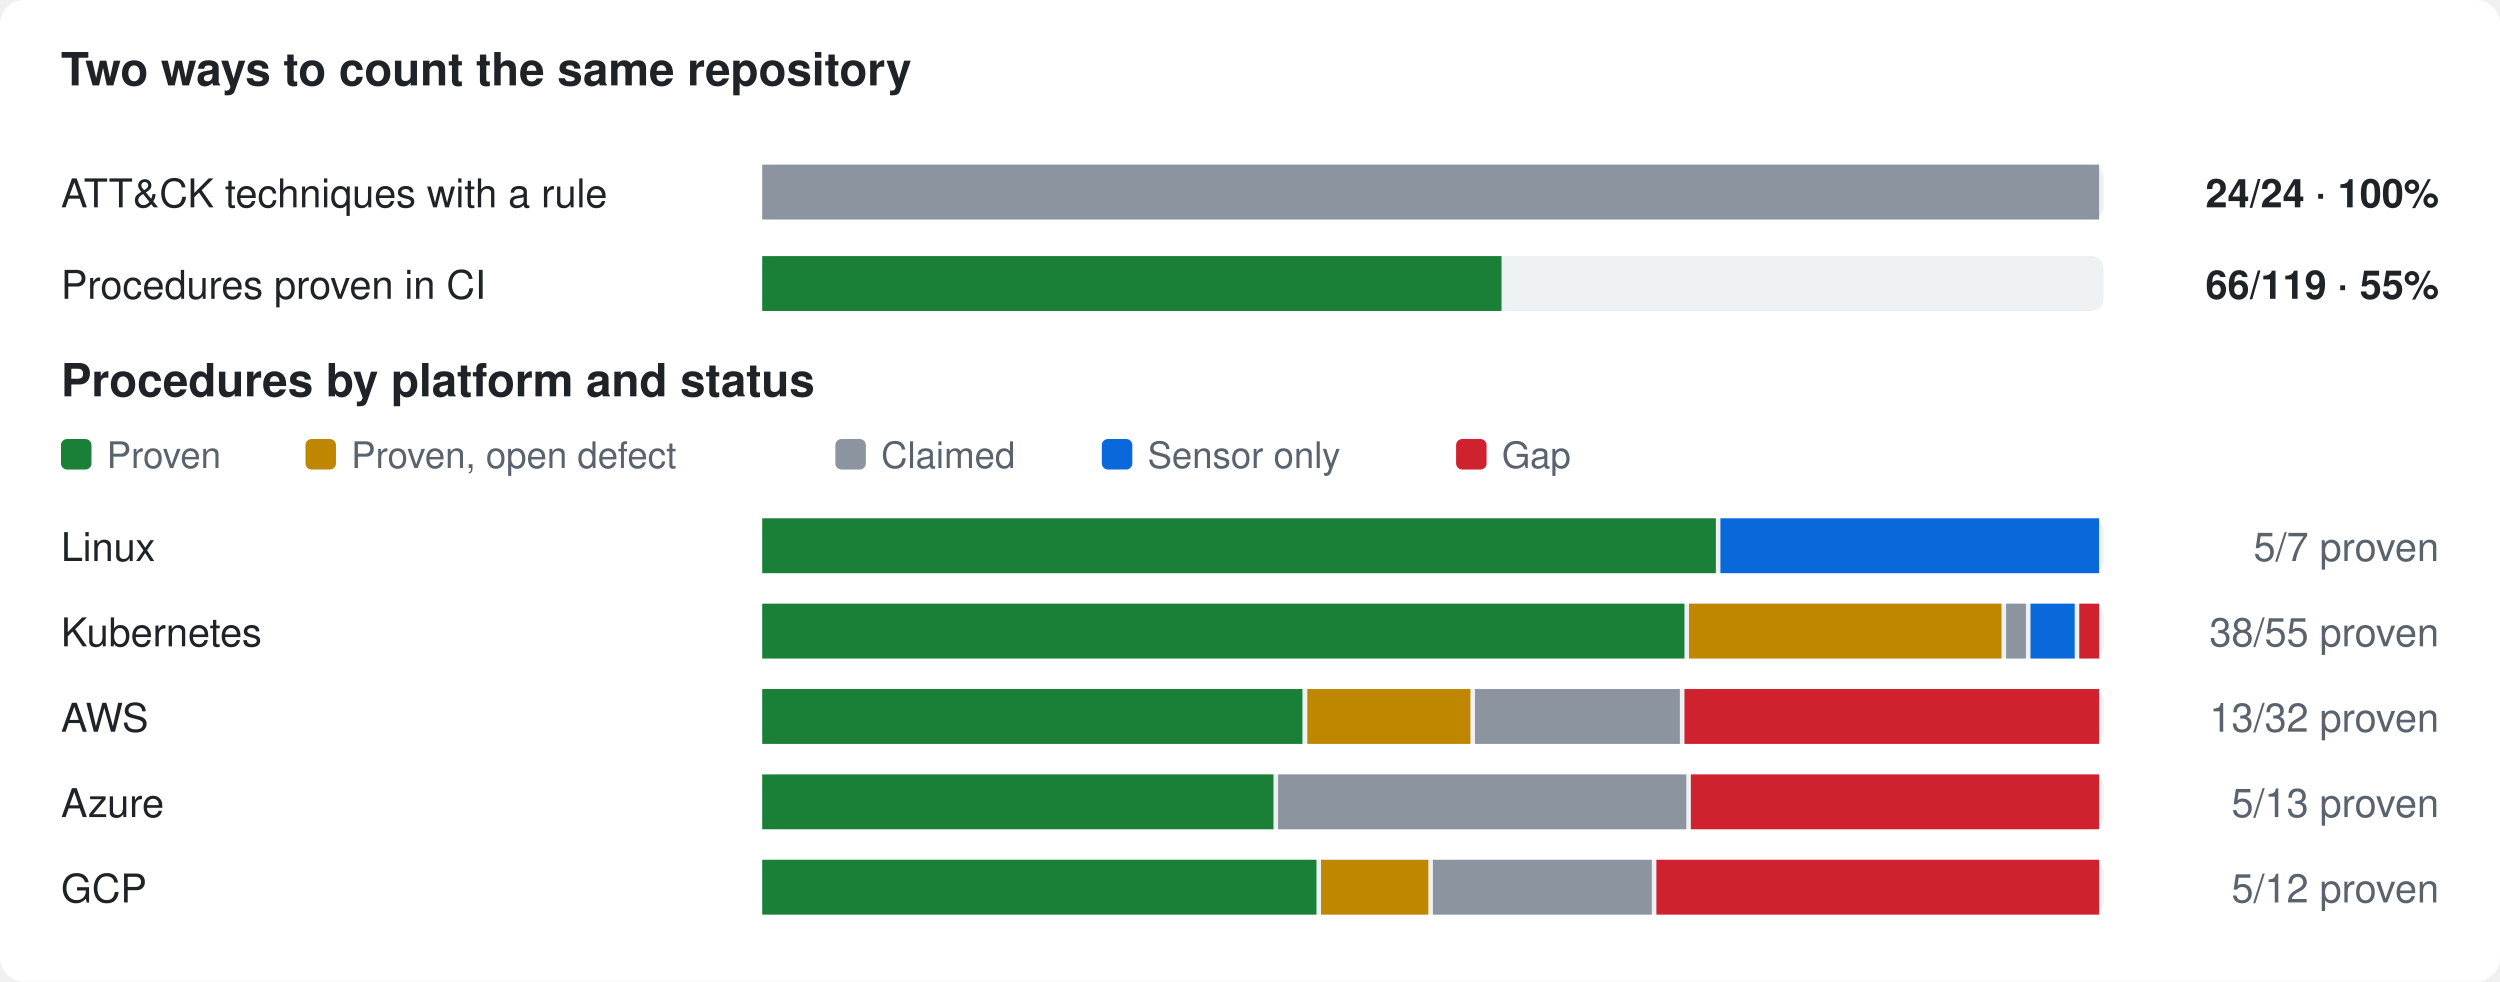
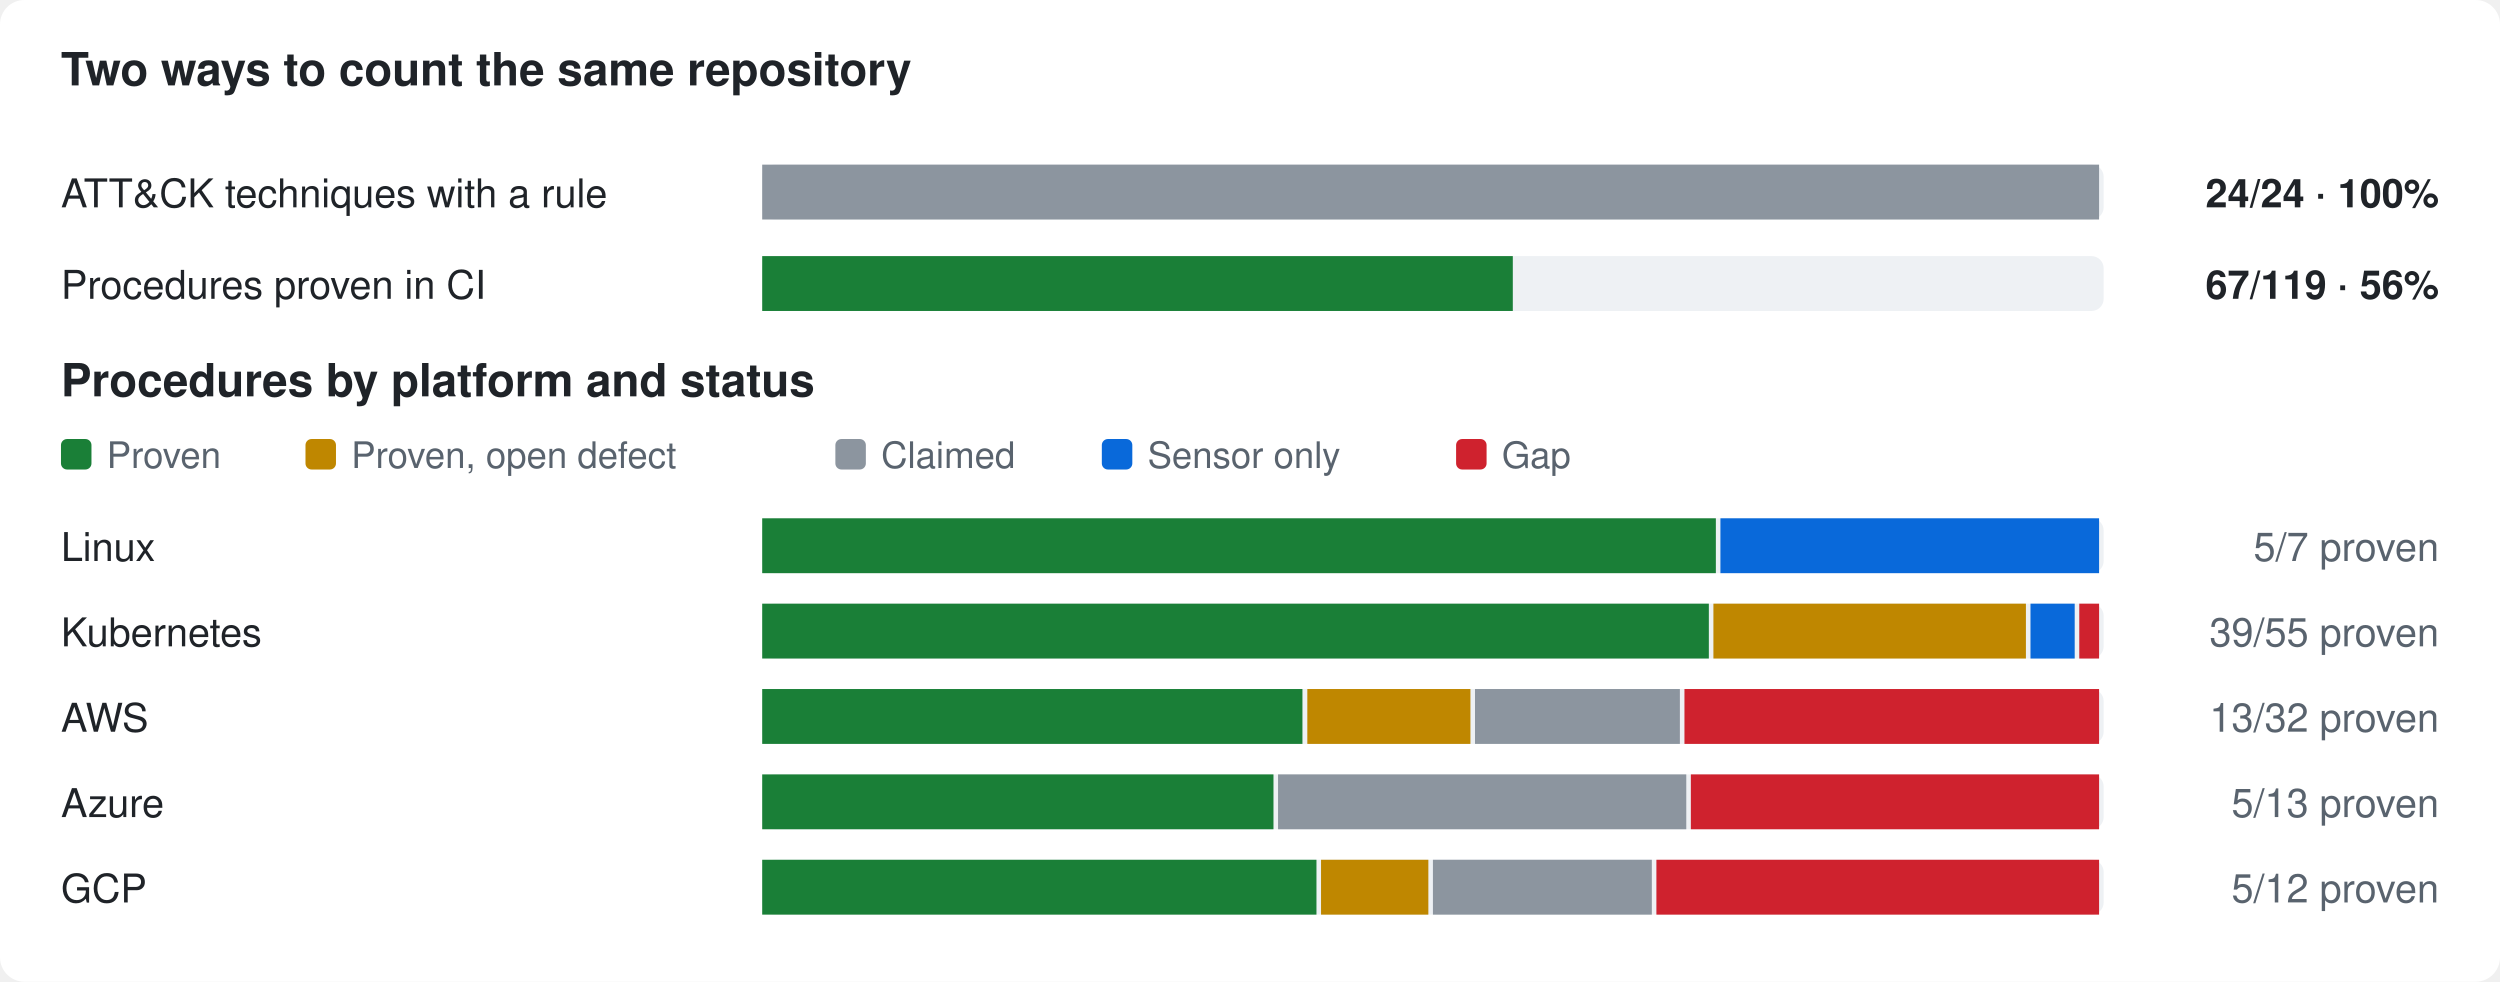
- <svg xmlns="http://www.w3.org/2000/svg" width="820" height="322" viewBox="0 0 820 322" font-family="-apple-system,BlinkMacSystemFont,'Segoe UI',Helvetica,Arial,sans-serif" role="img" aria-label="Procedure coverage: 66 of 119 procedures proven in CI">
+ <svg xmlns="http://www.w3.org/2000/svg" width="820" height="322" viewBox="0 0 820 322" font-family="-apple-system,BlinkMacSystemFont,'Segoe UI',Helvetica,Arial,sans-serif" role="img" aria-label="Procedure coverage: 67 of 119 procedures proven in CI">
  <rect width="820" height="322" rx="8" fill="#ffffff" />
  <text x="20" y="28" fill="#1f2328" font-size="15" font-weight="600" text-anchor="start">Two ways to count the same repository</text>
  <text x="20" y="68" fill="#1f2328" font-size="13" font-weight="400" text-anchor="start">ATT&amp;CK techniques with a rule</text>
  <rect x="250" y="54" width="440" height="18" rx="4" fill="#eef1f4" />
  <rect x="250.0" y="54" width="438.5" height="18" fill="#8c959f" />
  <text x="800" y="68" fill="#1f2328" font-size="13" font-weight="600" text-anchor="end">24/24 · 100%</text>
  <text x="20" y="98" fill="#1f2328" font-size="13" font-weight="400" text-anchor="start">Procedures proven in CI</text>
  <rect x="250" y="84" width="440" height="18" rx="4" fill="#eef1f4" />
-   <rect x="250.0" y="84" width="242.5" height="18" fill="#1a7f37" />
-   <text x="800" y="98" fill="#1f2328" font-size="13" font-weight="600" text-anchor="end">66/119 · 55%</text>
+   <rect x="250.0" y="84" width="246.2" height="18" fill="#1a7f37" />
+   <text x="800" y="98" fill="#1f2328" font-size="13" font-weight="600" text-anchor="end">67/119 · 56%</text>
  <text x="20" y="130" fill="#1f2328" font-size="15" font-weight="600" text-anchor="start">Procedures by platform and status</text>
  <rect x="20" y="144" width="10" height="10" rx="2" fill="#1a7f37" />
  <text x="35" y="153.5" fill="#59636e" font-size="12" font-weight="400" text-anchor="start">Proven</text>
  <rect x="100.2" y="144" width="10" height="10" rx="2" fill="#bf8700" />
  <text x="115.2" y="153.5" fill="#59636e" font-size="12" font-weight="400" text-anchor="start">Proven, open defect</text>
  <rect x="274.0" y="144" width="10" height="10" rx="2" fill="#8c959f" />
  <text x="289.0" y="153.5" fill="#59636e" font-size="12" font-weight="400" text-anchor="start">Claimed</text>
  <rect x="361.4" y="144" width="10" height="10" rx="2" fill="#0969da" />
  <text x="376.4" y="153.5" fill="#59636e" font-size="12" font-weight="400" text-anchor="start">Sensor only</text>
  <rect x="477.6" y="144" width="10" height="10" rx="2" fill="#cf222e" />
  <text x="492.6" y="153.5" fill="#59636e" font-size="12" font-weight="400" text-anchor="start">Gap</text>
  <text x="20" y="184" fill="#1f2328" font-size="13" font-weight="400" text-anchor="start">Linux</text>
  <rect x="250" y="170" width="440" height="18" rx="4" fill="#eef1f4" />
  <rect x="250.0" y="170" width="312.8" height="18" fill="#1a7f37" />
  <rect x="564.3" y="170" width="124.2" height="18" fill="#0969da" />
  <text x="800" y="184" fill="#59636e" font-size="13" font-weight="400" text-anchor="end">5/7 proven</text>
  <text x="20" y="212" fill="#1f2328" font-size="13" font-weight="400" text-anchor="start">Kubernetes</text>
  <rect x="250" y="198" width="440" height="18" rx="4" fill="#eef1f4" />
-   <rect x="250.0" y="198" width="302.5" height="18" fill="#1a7f37" />
-   <rect x="554.0" y="198" width="102.5" height="18" fill="#bf8700" />
-   <rect x="658.0" y="198" width="6.5" height="18" fill="#8c959f" />
+   <rect x="250.0" y="198" width="310.5" height="18" fill="#1a7f37" />
+   <rect x="562.0" y="198" width="102.5" height="18" fill="#bf8700" />
  <rect x="666.0" y="198" width="14.5" height="18" fill="#0969da" />
  <rect x="682.0" y="198" width="6.5" height="18" fill="#cf222e" />
-   <text x="800" y="212" fill="#59636e" font-size="13" font-weight="400" text-anchor="end">38/55 proven</text>
+   <text x="800" y="212" fill="#59636e" font-size="13" font-weight="400" text-anchor="end">39/55 proven</text>
  <text x="20" y="240" fill="#1f2328" font-size="13" font-weight="400" text-anchor="start">AWS</text>
  <rect x="250" y="226" width="440" height="18" rx="4" fill="#eef1f4" />
  <rect x="250.0" y="226" width="177.2" height="18" fill="#1a7f37" />
  <rect x="428.8" y="226" width="53.5" height="18" fill="#bf8700" />
  <rect x="483.8" y="226" width="67.2" height="18" fill="#8c959f" />
  <rect x="552.5" y="226" width="136.0" height="18" fill="#cf222e" />
  <text x="800" y="240" fill="#59636e" font-size="13" font-weight="400" text-anchor="end">13/32 proven</text>
  <text x="20" y="268" fill="#1f2328" font-size="13" font-weight="400" text-anchor="start">Azure</text>
  <rect x="250" y="254" width="440" height="18" rx="4" fill="#eef1f4" />
  <rect x="250.0" y="254" width="167.7" height="18" fill="#1a7f37" />
  <rect x="419.2" y="254" width="133.9" height="18" fill="#8c959f" />
  <rect x="554.6" y="254" width="133.9" height="18" fill="#cf222e" />
  <text x="800" y="268" fill="#59636e" font-size="13" font-weight="400" text-anchor="end">5/13 proven</text>
  <text x="20" y="296" fill="#1f2328" font-size="13" font-weight="400" text-anchor="start">GCP</text>
  <rect x="250" y="282" width="440" height="18" rx="4" fill="#eef1f4" />
  <rect x="250.0" y="282" width="181.8" height="18" fill="#1a7f37" />
  <rect x="433.3" y="282" width="35.2" height="18" fill="#bf8700" />
  <rect x="470.0" y="282" width="71.8" height="18" fill="#8c959f" />
  <rect x="543.3" y="282" width="145.2" height="18" fill="#cf222e" />
  <text x="800" y="296" fill="#59636e" font-size="13" font-weight="400" text-anchor="end">5/12 proven</text>
</svg>
